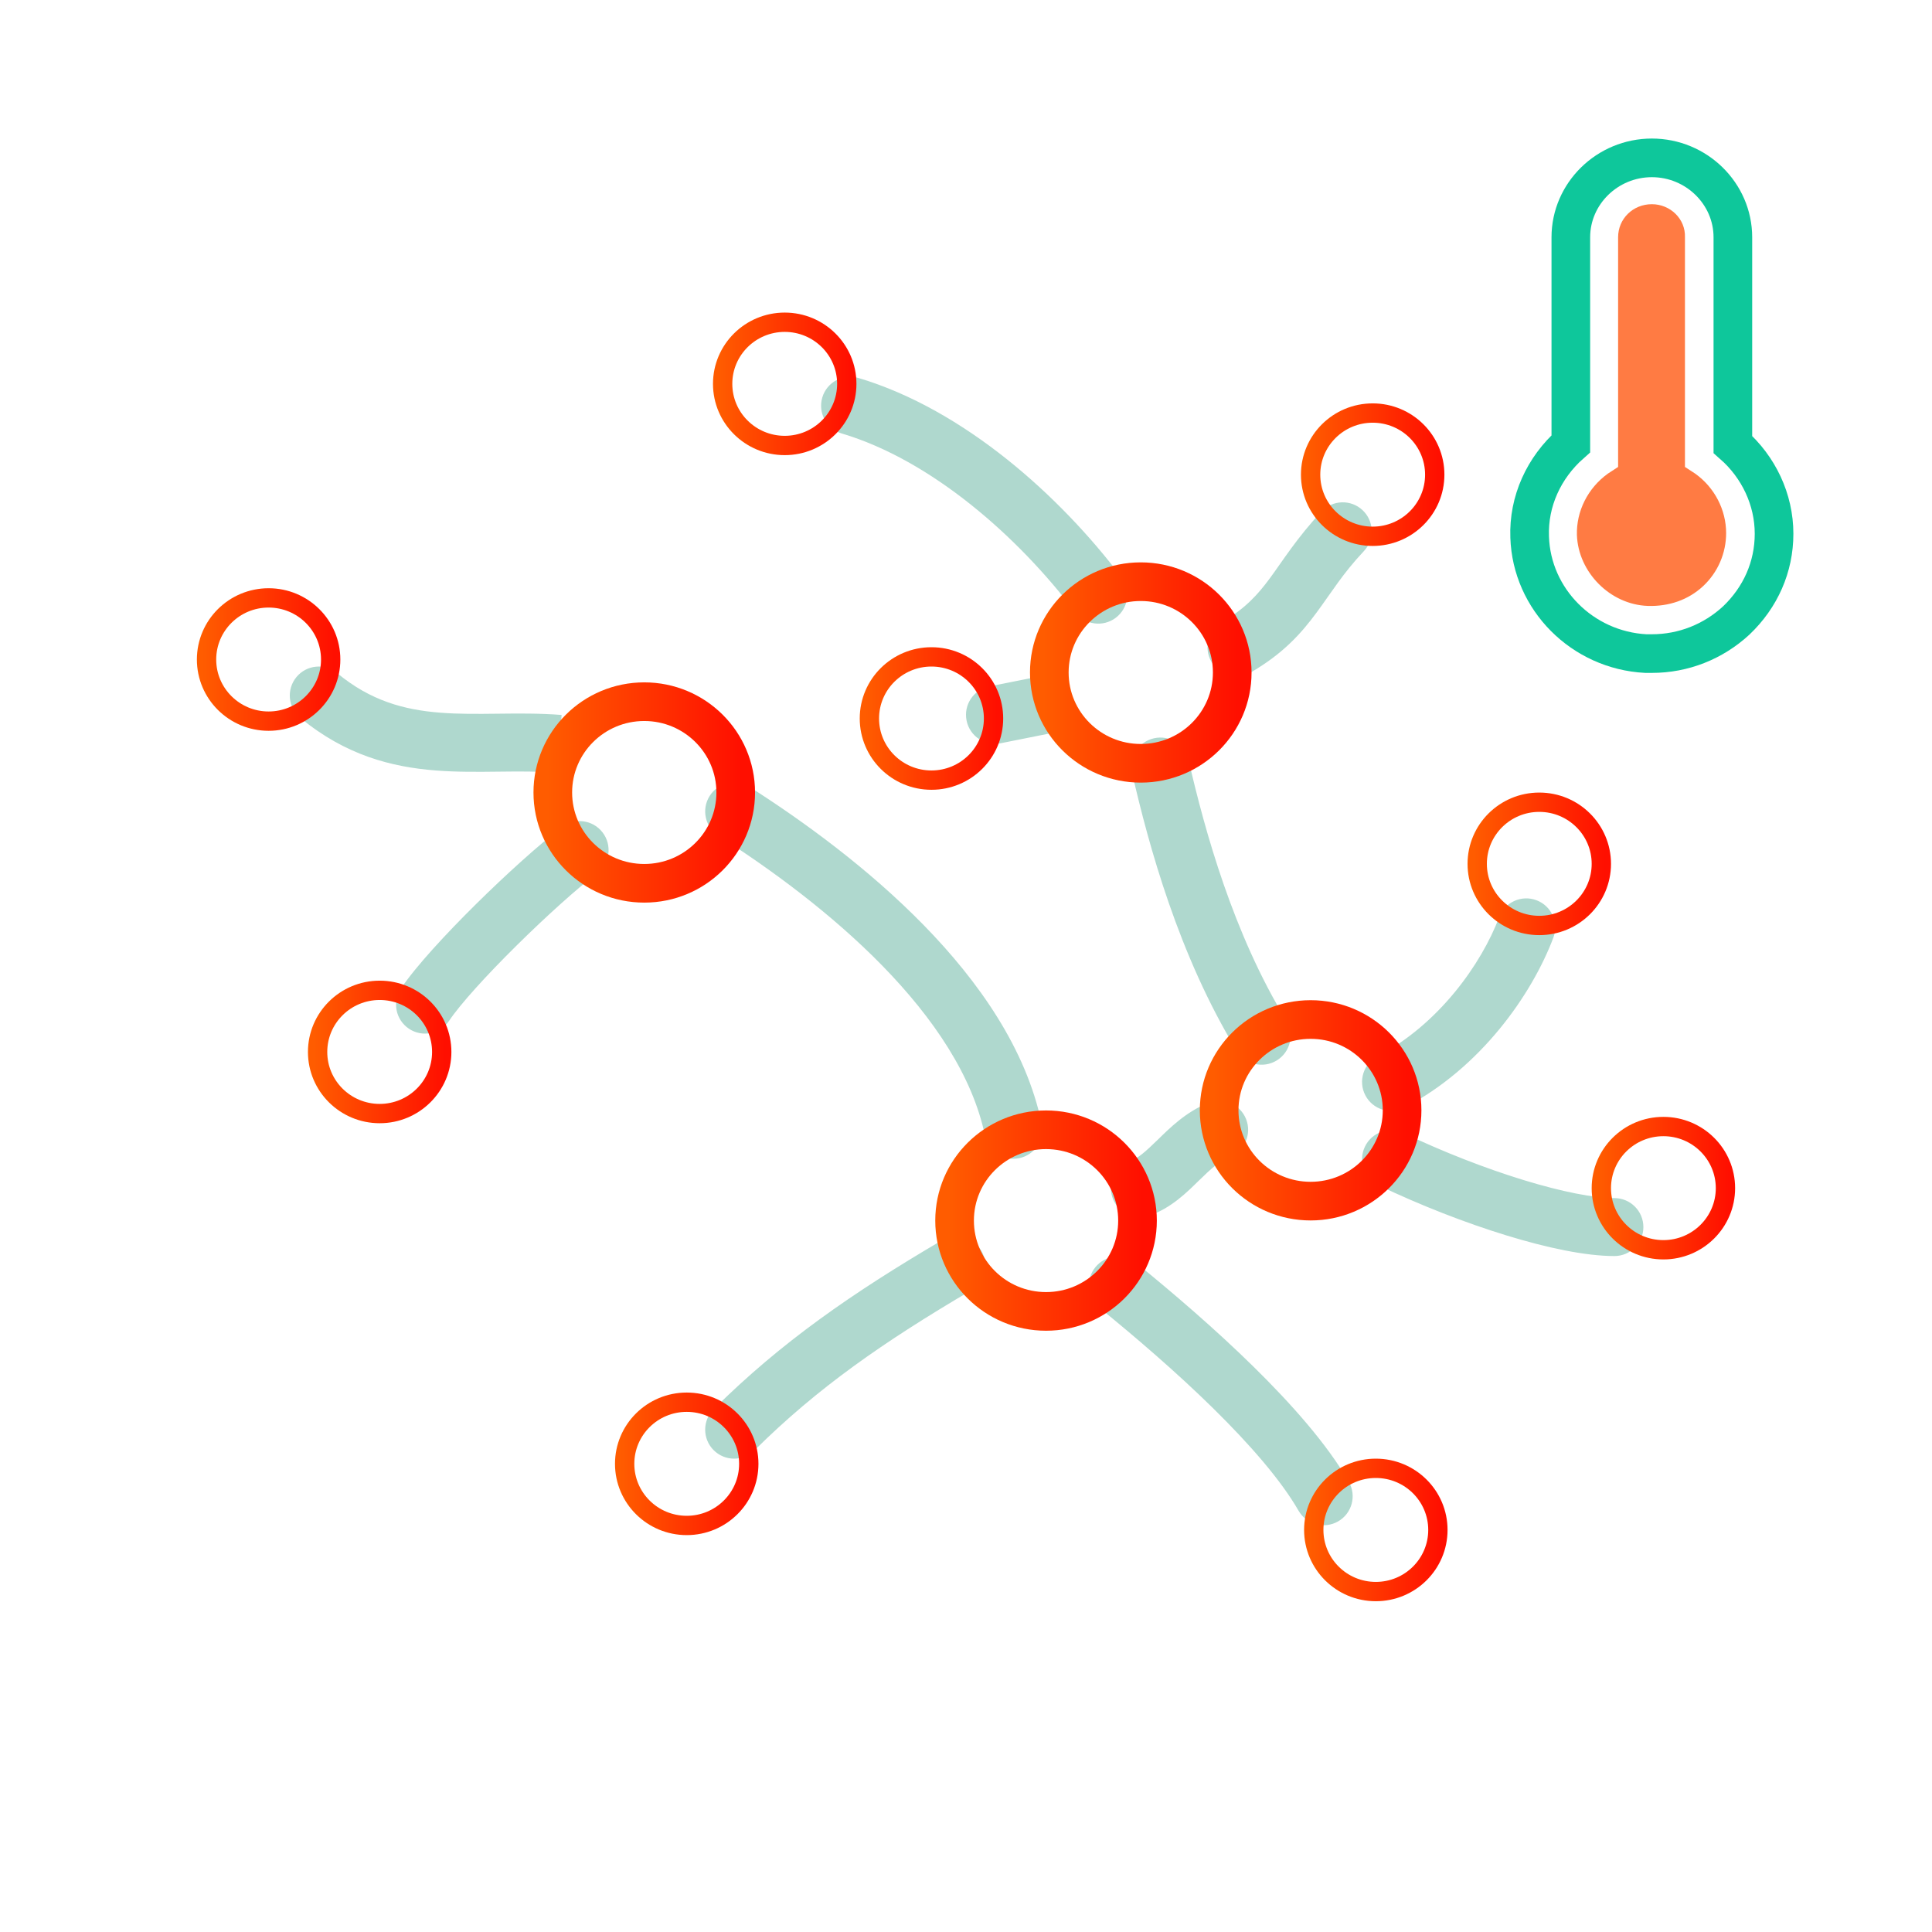
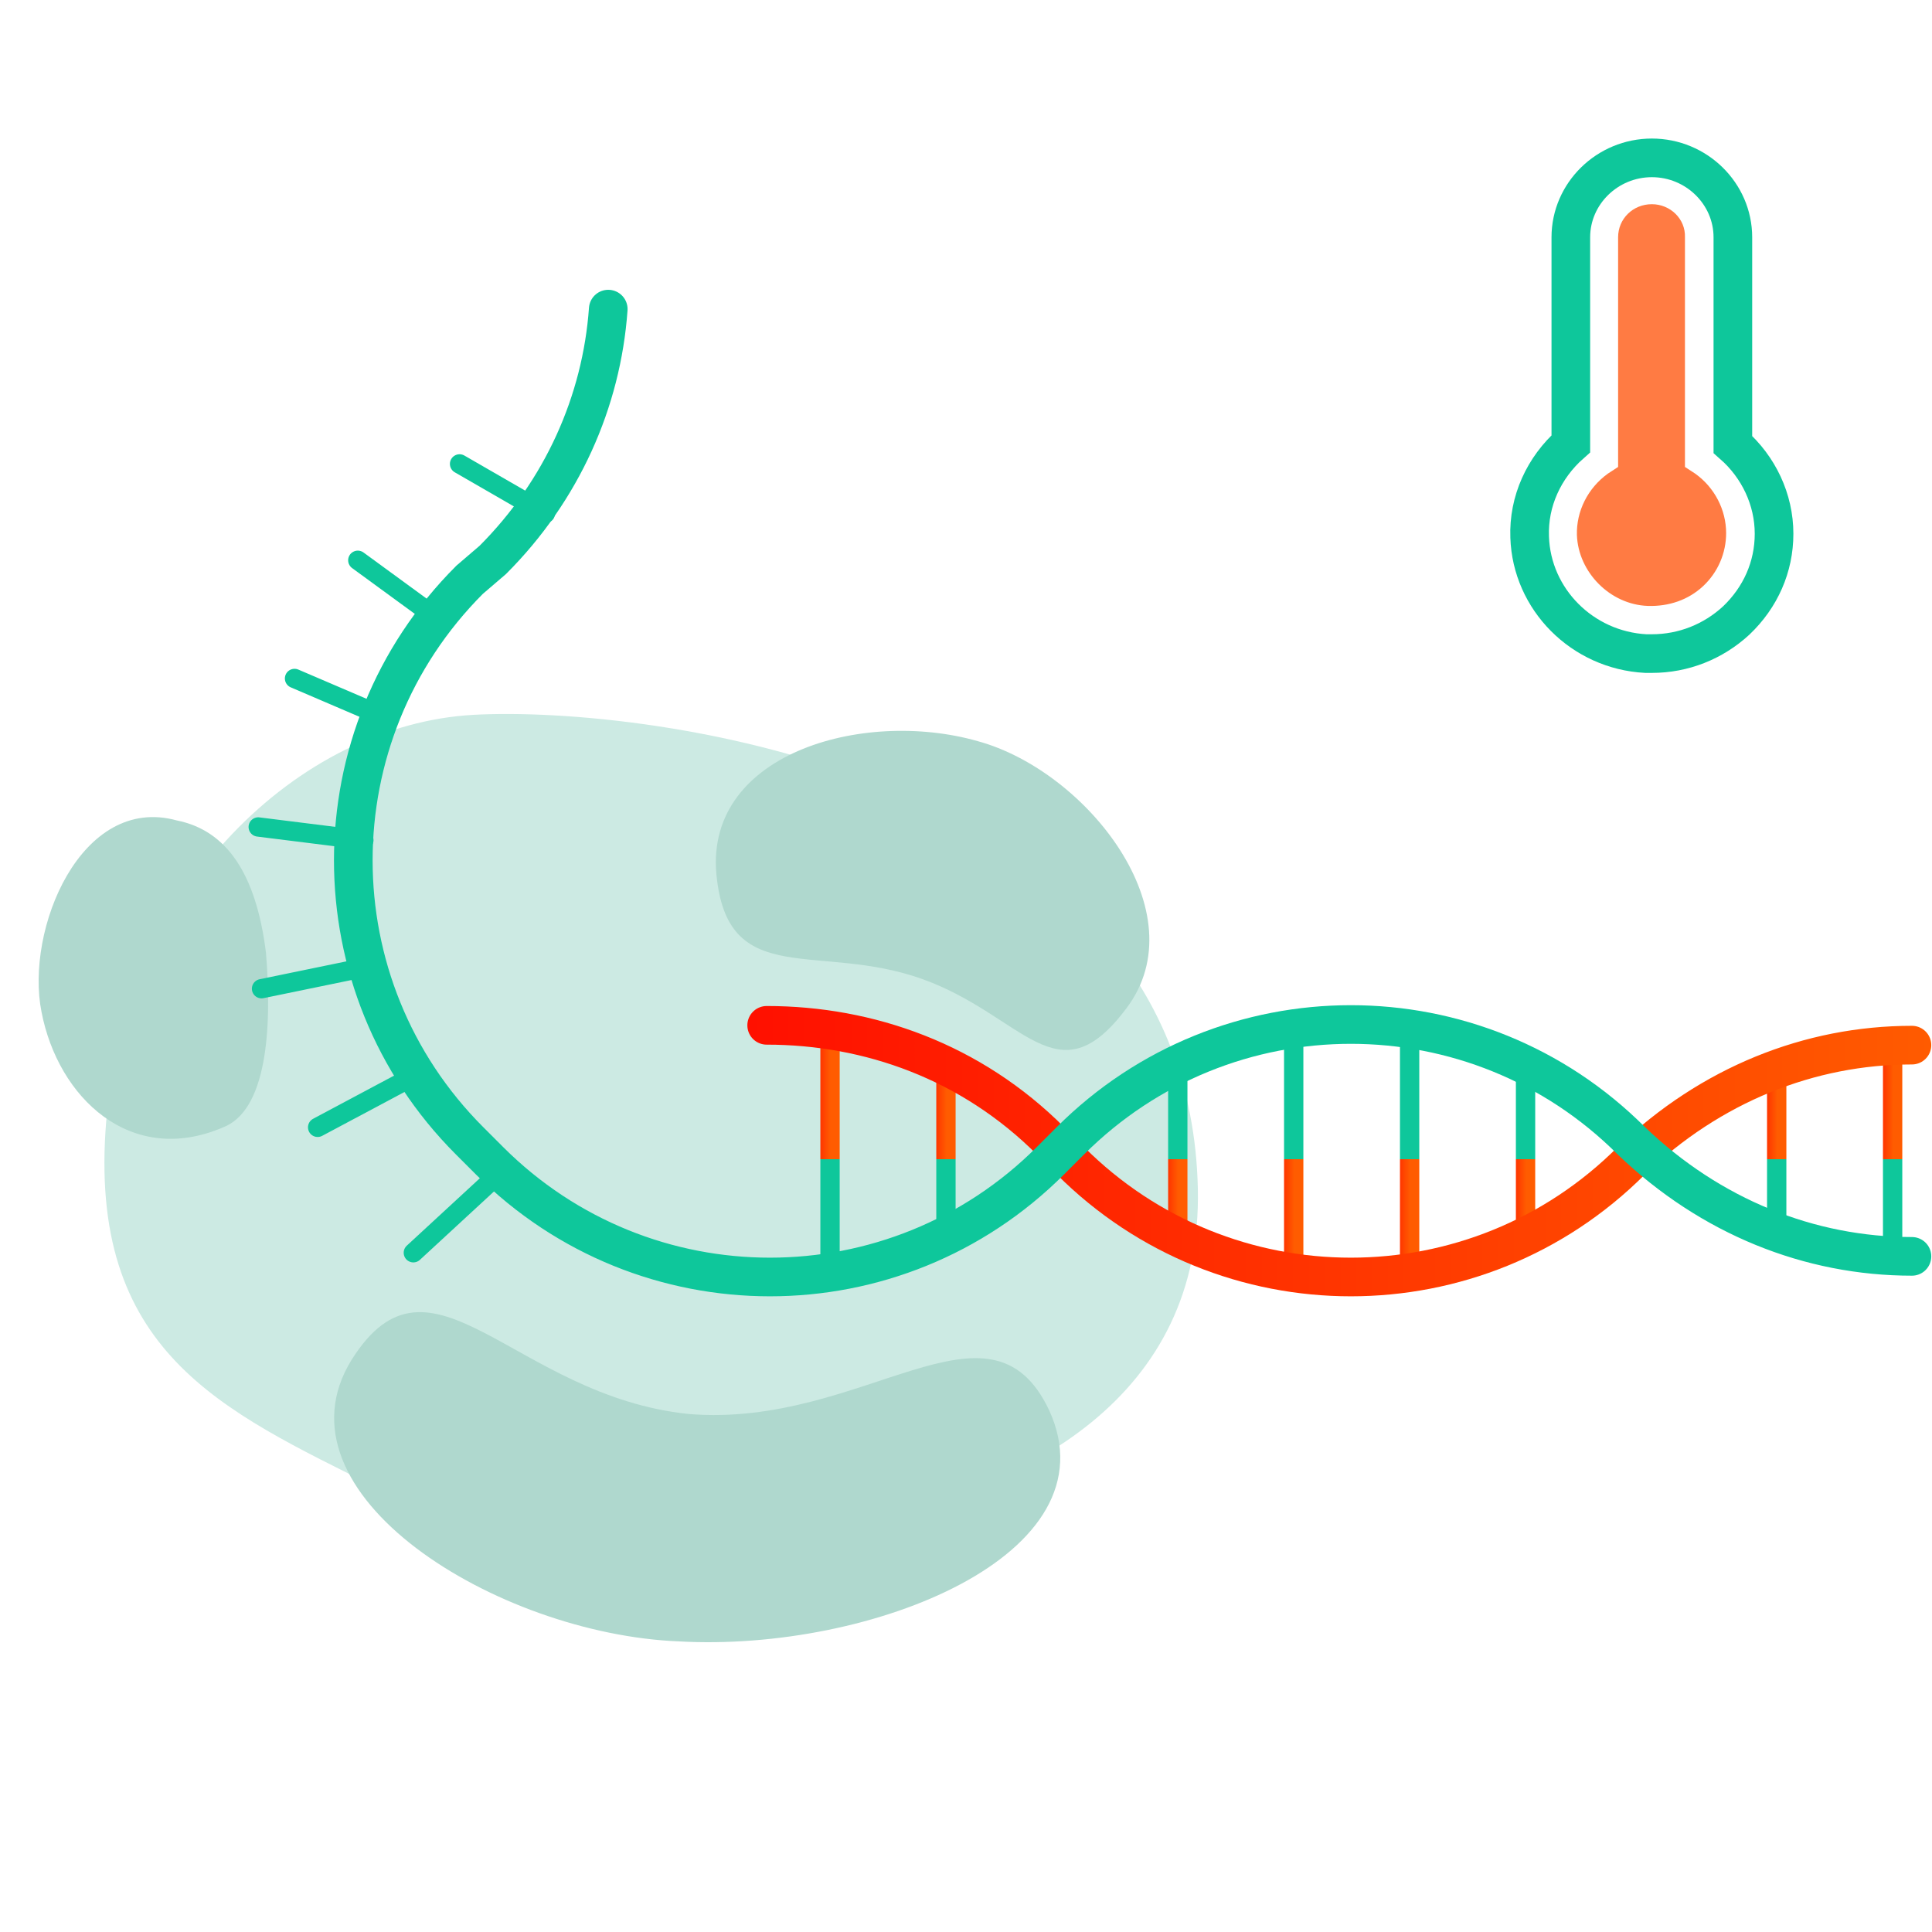
<svg xmlns="http://www.w3.org/2000/svg" width="100" height="100" viewBox="0 0 100 100" fill="none">
-   <path d="M80.403 48.53C80.696 47.755 80.305 46.889 79.53 46.597C78.755 46.304 77.889 46.695 77.597 47.47L80.403 48.53ZM71.308 54.669C70.573 55.051 70.287 55.957 70.669 56.692C71.052 57.427 71.957 57.713 72.692 57.331L71.308 54.669ZM63.243 32.205C62.528 32.623 62.287 33.541 62.705 34.257C63.123 34.972 64.041 35.213 64.757 34.795L63.243 32.205ZM70.593 28.527C71.16 27.924 71.131 26.974 70.527 26.407C69.924 25.84 68.975 25.869 68.407 26.473L70.593 28.527ZM44.428 19.562C43.634 19.326 42.799 19.778 42.562 20.572C42.326 21.366 42.778 22.201 43.572 22.438L44.428 19.562ZM55.651 31.683C56.15 32.344 57.09 32.476 57.752 31.976C58.413 31.477 58.544 30.536 58.044 29.875L55.651 31.683ZM51.208 35.529C50.395 35.69 49.867 36.48 50.029 37.292C50.19 38.105 50.98 38.633 51.792 38.471L51.208 35.529ZM54.292 37.971C55.105 37.81 55.633 37.02 55.471 36.208C55.31 35.395 54.52 34.867 53.708 35.029L54.292 37.971ZM61.522 39.342C61.337 38.534 60.533 38.029 59.725 38.214C58.918 38.399 58.413 39.203 58.598 40.011L61.522 39.342ZM64.021 54.392C64.454 55.098 65.377 55.321 66.084 54.889C66.79 54.457 67.013 53.533 66.581 52.827L64.021 54.392ZM63.657 59.871C64.427 59.566 64.803 58.694 64.497 57.924C64.191 57.154 63.319 56.777 62.55 57.083L63.657 59.871ZM58.529 60.076C57.742 60.336 57.316 61.185 57.576 61.971C57.836 62.758 58.685 63.184 59.471 62.924L58.529 60.076ZM50.983 58.783C51.152 59.594 51.946 60.114 52.757 59.946C53.568 59.777 54.089 58.983 53.92 58.172L50.983 58.783ZM38.806 40.735C38.108 40.29 37.18 40.495 36.735 41.194C36.29 41.892 36.495 42.82 37.194 43.265L38.806 40.735ZM17.456 34.844C16.818 34.316 15.872 34.406 15.344 35.044C14.816 35.682 14.905 36.628 15.544 37.156L17.456 34.844ZM30.91 45.192C31.569 44.689 31.695 43.748 31.192 43.09C30.689 42.431 29.748 42.305 29.09 42.808L30.91 45.192ZM20.755 51.164C20.293 51.852 20.476 52.783 21.164 53.245C21.852 53.707 22.784 53.524 23.245 52.836L20.755 51.164ZM50.261 66.793C50.975 66.373 51.213 65.453 50.793 64.739C50.373 64.025 49.453 63.787 48.739 64.207L50.261 66.793ZM36.943 72.936C36.355 73.519 36.352 74.469 36.935 75.057C37.519 75.645 38.469 75.648 39.057 75.064L36.943 72.936ZM58.808 65.371C58.165 64.848 57.22 64.946 56.698 65.589C56.175 66.232 56.273 67.177 56.916 67.699L58.808 65.371ZM67.213 78.194C67.627 78.912 68.544 79.159 69.262 78.746C69.98 78.333 70.227 77.416 69.814 76.698L67.213 78.194ZM72.645 58.646C71.897 58.289 71.002 58.607 70.646 59.355C70.29 60.102 70.607 60.998 71.355 61.354L72.645 58.646ZM83.561 65.013C84.389 65.013 85.061 64.342 85.061 63.513C85.061 62.685 84.389 62.013 83.561 62.013V65.013ZM77.597 47.47C76.683 49.89 74.463 53.028 71.308 54.669L72.692 57.331C76.638 55.279 79.288 51.482 80.403 48.53L77.597 47.47ZM64.757 34.795C66.42 33.824 67.346 32.791 68.147 31.705C68.947 30.621 69.491 29.7 70.593 28.527L68.407 26.473C67.142 27.818 66.373 29.058 65.733 29.924C65.095 30.789 64.455 31.497 63.243 32.205L64.757 34.795ZM43.572 22.438C48.217 23.821 52.707 27.787 55.651 31.683L58.044 29.875C54.901 25.714 49.927 21.2 44.428 19.562L43.572 22.438ZM51.792 38.471C52.217 38.387 52.632 38.304 53.045 38.221C53.459 38.138 53.871 38.055 54.292 37.971L53.708 35.029C53.283 35.113 52.868 35.196 52.455 35.279C52.041 35.362 51.629 35.445 51.208 35.529L51.792 38.471ZM58.598 40.011C59.452 43.741 61.016 49.477 64.021 54.392L66.581 52.827C63.838 48.341 62.359 42.997 61.522 39.342L58.598 40.011ZM62.55 57.083C61.38 57.548 60.528 58.405 59.941 58.978C59.258 59.643 58.901 59.953 58.529 60.076L59.471 62.924C60.62 62.544 61.469 61.677 62.035 61.125C62.697 60.481 63.136 60.078 63.657 59.871L62.55 57.083ZM53.92 58.172C53.111 54.282 50.65 50.79 47.813 47.886C44.96 44.966 41.608 42.521 38.806 40.735L37.194 43.265C39.883 44.979 43.031 47.284 45.668 49.983C48.321 52.699 50.341 55.695 50.983 58.783L53.92 58.172ZM29.069 37.006C27.934 36.916 26.814 36.929 25.775 36.941C24.715 36.953 23.739 36.964 22.78 36.888C20.915 36.741 19.183 36.273 17.456 34.844L15.544 37.156C17.875 39.085 20.255 39.699 22.544 39.879C23.662 39.967 24.774 39.953 25.81 39.941C26.868 39.929 27.854 39.919 28.832 39.996L29.069 37.006ZM29.09 42.808C27.918 43.703 26.204 45.249 24.628 46.807C23.073 48.346 21.523 50.019 20.755 51.164L23.245 52.836C23.829 51.967 25.181 50.479 26.738 48.941C28.274 47.422 29.884 45.976 30.91 45.192L29.09 42.808ZM48.739 64.207C44.12 66.925 40.449 69.455 36.943 72.936L39.057 75.064C42.314 71.83 45.75 69.447 50.261 66.793L48.739 64.207ZM56.916 67.699C58.756 69.194 60.872 71.007 62.771 72.872C64.688 74.755 66.303 76.612 67.213 78.194L69.814 76.698C68.695 74.754 66.844 72.667 64.873 70.731C62.883 68.777 60.688 66.898 58.808 65.371L56.916 67.699ZM71.355 61.354C73.531 62.392 75.856 63.297 77.975 63.946C80.06 64.585 82.065 65.013 83.561 65.013V62.013C82.52 62.013 80.859 61.692 78.854 61.078C76.883 60.474 74.695 59.623 72.645 58.646L71.355 61.354Z" fill="#AFD8CE" />
-   <path d="M13.903 37.326C15.677 37.326 17.116 35.898 17.116 34.137C17.116 32.375 15.677 30.947 13.903 30.947C12.129 30.947 10.691 32.375 10.691 34.137C10.691 35.898 12.129 37.326 13.903 37.326Z" stroke="url(#paint0_linear)" stroke-miterlimit="10" stroke-linecap="round" />
-   <path d="M19.652 57.638C21.426 57.638 22.864 56.21 22.864 54.449C22.864 52.687 21.426 51.259 19.652 51.259C17.878 51.259 16.439 52.687 16.439 54.449C16.439 56.21 17.878 57.638 19.652 57.638Z" stroke="url(#paint1_linear)" stroke-miterlimit="10" stroke-linecap="round" />
-   <path d="M35.544 78.957C37.319 78.957 38.757 77.529 38.757 75.767C38.757 74.006 37.319 72.578 35.544 72.578C33.77 72.578 32.332 74.006 32.332 75.767C32.332 77.529 33.77 78.957 35.544 78.957Z" stroke="url(#paint2_linear)" stroke-miterlimit="10" stroke-linecap="round" />
-   <path d="M71.212 82.379C72.987 82.379 74.425 80.951 74.425 79.189C74.425 77.428 72.987 76 71.212 76C69.438 76 68 77.428 68 79.189C68 80.951 69.438 82.379 71.212 82.379Z" stroke="url(#paint3_linear)" stroke-miterlimit="10" stroke-linecap="round" />
-   <path d="M86.097 64.688C87.871 64.688 89.309 63.26 89.309 61.499C89.309 59.737 87.871 58.309 86.097 58.309C84.323 58.309 82.885 59.737 82.885 61.499C82.885 63.26 84.323 64.688 86.097 64.688Z" stroke="url(#paint4_linear)" stroke-miterlimit="10" stroke-linecap="round" />
-   <path d="M79.672 47.902C81.447 47.902 82.885 46.474 82.885 44.712C82.885 42.951 81.447 41.523 79.672 41.523C77.898 41.523 76.46 42.951 76.46 44.712C76.46 46.474 77.898 47.902 79.672 47.902Z" stroke="url(#paint5_linear)" stroke-miterlimit="10" stroke-linecap="round" />
-   <path d="M71.05 27.758C72.824 27.758 74.262 26.33 74.262 24.569C74.262 22.807 72.824 21.379 71.05 21.379C69.276 21.379 67.837 22.807 67.837 24.569C67.837 26.33 69.276 27.758 71.05 27.758Z" stroke="url(#paint6_linear)" stroke-miterlimit="10" stroke-linecap="round" />
-   <path d="M40.617 23.058C42.391 23.058 43.829 21.63 43.829 19.868C43.829 18.107 42.391 16.679 40.617 16.679C38.843 16.679 37.404 18.107 37.404 19.868C37.404 21.63 38.843 23.058 40.617 23.058Z" stroke="url(#paint7_linear)" stroke-miterlimit="10" stroke-linecap="round" />
-   <path d="M59.045 39.508C61.66 39.508 63.78 37.404 63.78 34.808C63.78 32.212 61.66 30.108 59.045 30.108C56.431 30.108 54.312 32.212 54.312 34.808C54.312 37.404 56.431 39.508 59.045 39.508Z" stroke="url(#paint8_linear)" stroke-width="2" stroke-miterlimit="10" stroke-linecap="round" />
-   <path d="M67.838 62.17C70.452 62.17 72.572 60.066 72.572 57.47C72.572 54.874 70.452 52.77 67.838 52.77C65.223 52.77 63.103 54.874 63.103 57.47C63.103 60.066 65.223 62.17 67.838 62.17Z" stroke="url(#paint9_linear)" stroke-width="2" stroke-miterlimit="10" stroke-linecap="round" />
-   <path d="M54.143 67.878C56.757 67.878 58.877 65.773 58.877 63.178C58.877 60.582 56.757 58.477 54.143 58.477C51.528 58.477 49.409 60.582 49.409 63.178C49.409 65.773 51.528 67.878 54.143 67.878Z" stroke="url(#paint10_linear)" stroke-width="2" stroke-miterlimit="10" stroke-linecap="round" />
-   <path d="M33.347 45.719C35.961 45.719 38.081 43.615 38.081 41.019C38.081 38.423 35.961 36.319 33.347 36.319C30.732 36.319 28.613 38.423 28.613 41.019C28.613 43.615 30.732 45.719 33.347 45.719Z" stroke="url(#paint11_linear)" stroke-width="2" stroke-miterlimit="10" stroke-linecap="round" />
-   <path d="M48.212 40.379C49.986 40.379 51.425 38.951 51.425 37.189C51.425 35.428 49.986 34 48.212 34C46.438 34 45 35.428 45 37.189C45 38.951 46.438 40.379 48.212 40.379Z" stroke="url(#paint12_linear)" stroke-miterlimit="10" stroke-linecap="round" />
+   <path d="M5.5 58C4.5 70 11.5 73 19.5 77C26 81.5 62.5 83 62 61.5C61.5 40 33.5 36.5 24.5 37C15.5 37.5 6.5 46 5.5 58Z" fill="#CCEAE3" />
+   <path d="M54.307 73.002C51.227 66.463 44.724 73.936 35.654 73.189C26.583 72.255 22.305 63.848 18.198 70.386C13.919 77.299 25.728 84.584 35.14 84.958C45.066 85.518 57.73 80.474 54.307 73.002Z" fill="#AFD8CE" />
+   <path d="M37.112 45.538C37.795 51.175 42.408 48.783 47.703 50.663C52.999 52.542 54.708 56.983 58.295 52.2C62.053 47.246 56.245 39.9 50.608 38.362C44.628 36.654 36.258 39.046 37.112 45.538Z" fill="#AFD8CE" />
+   <path d="M11.544 58.353C13.765 57.499 14.106 53.399 13.765 49.299C13.252 45.199 11.715 42.978 9.152 42.466C4.198 41.099 1.294 48.103 2.148 52.374C3.002 56.816 6.76 60.403 11.544 58.353Z" fill="#AFD8CE" />
+   <path d="M78.962 64L78.962 60" stroke="url(#paint0_linear)" stroke-miterlimit="10" />
+   <path d="M72.962 66L72.962 60" stroke="url(#paint1_linear)" stroke-miterlimit="10" />
+   <path d="M66.962 66L66.962 60" stroke="url(#paint2_linear)" stroke-miterlimit="10" />
+   <path d="M97.962 54L97.962 60" stroke="url(#paint3_linear)" stroke-miterlimit="10" />
+   <path d="M91.962 55L91.962 60" stroke="url(#paint4_linear)" stroke-miterlimit="10" />
+   <path d="M60.962 64L60.962 60" stroke="url(#paint5_linear)" stroke-miterlimit="10" />
+   <path d="M48.962 55L48.962 60" stroke="url(#paint6_linear)" stroke-miterlimit="10" />
+   <path d="M42.962 53L42.962 60" stroke="url(#paint7_linear)" stroke-miterlimit="10" />
+   <path d="M98.962 54.096C93.666 54.096 88.541 56.146 84.441 60.075C76.412 68.104 63.429 68.104 55.399 60.075L54.374 59.05C50.274 54.95 44.979 53.071 39.683 53.071" stroke="url(#paint8_linear)" stroke-width="2" stroke-miterlimit="10" stroke-linecap="round" />
+   <path d="M98.962 65.029C93.666 65.029 88.541 62.979 84.441 59.05C76.412 51.021 63.429 51.021 55.399 59.05L54.374 60.075C46.345 68.104 33.362 68.104 25.333 60.075L24.308 59.05C16.279 51.021 16.279 38.038 24.308 30.008L25.504 28.983C29.091 25.396 31.141 20.783 31.483 16" stroke="#0EC79B" stroke-width="2" stroke-miterlimit="10" stroke-linecap="round" />
+   <path d="M78.962 60L78.962 55" stroke="#0EC79B" stroke-miterlimit="10" />
+   <path d="M72.962 60L72.962 53" stroke="#0EC79B" stroke-miterlimit="10" />
+   <path d="M66.962 60L66.962 53" stroke="#0EC79B" stroke-miterlimit="10" />
+   <path d="M97.962 60L97.962 65" stroke="#0EC79B" stroke-miterlimit="10" />
+   <path d="M91.962 60L91.962 64" stroke="#0EC79B" stroke-miterlimit="10" />
+   <path d="M60.962 60L60.962 55" stroke="#0EC79B" stroke-miterlimit="10" />
+   <path d="M48.962 60L48.962 64" stroke="#0EC79B" stroke-miterlimit="10" />
+   <path d="M42.962 60L42.962 66" stroke="#0EC79B" stroke-miterlimit="10" />
+   <path d="M25.837 60.742L21.395 64.842" stroke="#0EC79B" stroke-miterlimit="10" stroke-linecap="round" />
+   <path d="M21.566 55.617L16.441 58.35" stroke="#0EC79B" stroke-miterlimit="10" stroke-linecap="round" />
+   <path d="M19.345 49.979L13.537 51.175" stroke="#0EC79B" stroke-miterlimit="10" stroke-linecap="round" />
+   <path d="M18.833 43.487L13.366 42.804" stroke="#0EC79B" stroke-miterlimit="10" stroke-linecap="round" />
+   <path d="M18.833 36.654L15.245 35.117" stroke="#0EC79B" stroke-miterlimit="10" stroke-linecap="round" />
+   <path d="M22.962 32.246L18.52 29" stroke="#0EC79B" stroke-miterlimit="10" stroke-linecap="round" />
+   <path d="M28.229 26.575L23.787 24.012" stroke="#0EC79B" stroke-miterlimit="10" stroke-linecap="round" />
  <path d="M85.5 33.829C85.395 33.829 85.29 33.829 85.185 33.829C81.9 33.657 79.279 31.02 79.175 27.8C79.105 25.95 79.909 24.203 81.306 22.97V12.282C81.306 10.021 83.193 8.171 85.5 8.171C87.806 8.171 89.693 10.021 89.693 12.282V23.004C91.021 24.169 91.825 25.847 91.825 27.628C91.825 29.341 91.126 30.917 89.868 32.116C88.68 33.212 87.142 33.829 85.5 33.829Z" stroke="#0EC79B" stroke-width="2" stroke-miterlimit="10" />
  <path d="M85.5 10.569C84.522 10.569 83.753 11.323 83.753 12.282V24.169L83.229 24.511C82.18 25.265 81.586 26.464 81.621 27.697C81.691 29.615 83.334 31.294 85.29 31.362C86.374 31.397 87.387 31.054 88.156 30.335C88.925 29.615 89.344 28.622 89.344 27.594C89.344 26.395 88.75 25.231 87.737 24.511L87.213 24.169V12.282C87.247 11.323 86.444 10.569 85.5 10.569Z" fill="#FF7B43" />
  <defs>
-     <linearGradient id="paint0_linear" x1="10.491" y1="34.132" x2="17.303" y2="34.132" gradientUnits="userSpaceOnUse">
+     <linearGradient id="paint0_linear" x1="78.993" y1="61.997" x2="77.933" y2="61.997" gradientUnits="userSpaceOnUse">
      <stop stop-color="#FF5C00" />
      <stop offset="1" stop-color="#FF0F00" />
    </linearGradient>
-     <linearGradient id="paint1_linear" x1="16.239" y1="54.444" x2="23.051" y2="54.444" gradientUnits="userSpaceOnUse">
+     <linearGradient id="paint1_linear" x1="72.993" y1="62.995" x2="71.933" y2="62.995" gradientUnits="userSpaceOnUse">
      <stop stop-color="#FF5C00" />
      <stop offset="1" stop-color="#FF0F00" />
    </linearGradient>
-     <linearGradient id="paint2_linear" x1="32.132" y1="75.762" x2="38.944" y2="75.762" gradientUnits="userSpaceOnUse">
+     <linearGradient id="paint2_linear" x1="66.993" y1="62.995" x2="65.933" y2="62.995" gradientUnits="userSpaceOnUse">
      <stop stop-color="#FF5C00" />
      <stop offset="1" stop-color="#FF0F00" />
    </linearGradient>
-     <linearGradient id="paint3_linear" x1="67.8" y1="79.184" x2="74.612" y2="79.184" gradientUnits="userSpaceOnUse">
+     <linearGradient id="paint3_linear" x1="97.993" y1="56.995" x2="96.933" y2="56.995" gradientUnits="userSpaceOnUse">
      <stop stop-color="#FF5C00" />
      <stop offset="1" stop-color="#FF0F00" />
    </linearGradient>
-     <linearGradient id="paint4_linear" x1="82.684" y1="61.494" x2="89.496" y2="61.494" gradientUnits="userSpaceOnUse">
+     <linearGradient id="paint4_linear" x1="91.993" y1="57.496" x2="90.933" y2="57.496" gradientUnits="userSpaceOnUse">
      <stop stop-color="#FF5C00" />
      <stop offset="1" stop-color="#FF0F00" />
    </linearGradient>
-     <linearGradient id="paint5_linear" x1="76.26" y1="44.707" x2="83.072" y2="44.707" gradientUnits="userSpaceOnUse">
+     <linearGradient id="paint5_linear" x1="60.993" y1="61.997" x2="59.933" y2="61.997" gradientUnits="userSpaceOnUse">
      <stop stop-color="#FF5C00" />
      <stop offset="1" stop-color="#FF0F00" />
    </linearGradient>
-     <linearGradient id="paint6_linear" x1="67.637" y1="24.563" x2="74.449" y2="24.563" gradientUnits="userSpaceOnUse">
+     <linearGradient id="paint6_linear" x1="48.993" y1="57.496" x2="47.933" y2="57.496" gradientUnits="userSpaceOnUse">
      <stop stop-color="#FF5C00" />
      <stop offset="1" stop-color="#FF0F00" />
    </linearGradient>
-     <linearGradient id="paint7_linear" x1="37.204" y1="19.863" x2="44.016" y2="19.863" gradientUnits="userSpaceOnUse">
+     <linearGradient id="paint7_linear" x1="42.993" y1="56.495" x2="41.933" y2="56.495" gradientUnits="userSpaceOnUse">
      <stop stop-color="#FF5C00" />
      <stop offset="1" stop-color="#FF0F00" />
    </linearGradient>
-     <linearGradient id="paint8_linear" x1="54.016" y1="34.801" x2="64.055" y2="34.801" gradientUnits="userSpaceOnUse">
-       <stop stop-color="#FF5C00" />
-       <stop offset="1" stop-color="#FF0F00" />
-     </linearGradient>
-     <linearGradient id="paint9_linear" x1="62.808" y1="57.463" x2="72.847" y2="57.463" gradientUnits="userSpaceOnUse">
-       <stop stop-color="#FF5C00" />
-       <stop offset="1" stop-color="#FF0F00" />
-     </linearGradient>
-     <linearGradient id="paint10_linear" x1="49.113" y1="63.17" x2="59.152" y2="63.17" gradientUnits="userSpaceOnUse">
-       <stop stop-color="#FF5C00" />
-       <stop offset="1" stop-color="#FF0F00" />
-     </linearGradient>
-     <linearGradient id="paint11_linear" x1="28.317" y1="41.012" x2="38.356" y2="41.012" gradientUnits="userSpaceOnUse">
-       <stop stop-color="#FF5C00" />
-       <stop offset="1" stop-color="#FF0F00" />
-     </linearGradient>
-     <linearGradient id="paint12_linear" x1="44.8" y1="37.184" x2="51.612" y2="37.184" gradientUnits="userSpaceOnUse">
+     <linearGradient id="paint8_linear" x1="100.811" y1="59.574" x2="37.957" y2="59.574" gradientUnits="userSpaceOnUse">
      <stop stop-color="#FF5C00" />
      <stop offset="1" stop-color="#FF0F00" />
    </linearGradient>
  </defs>
</svg>
